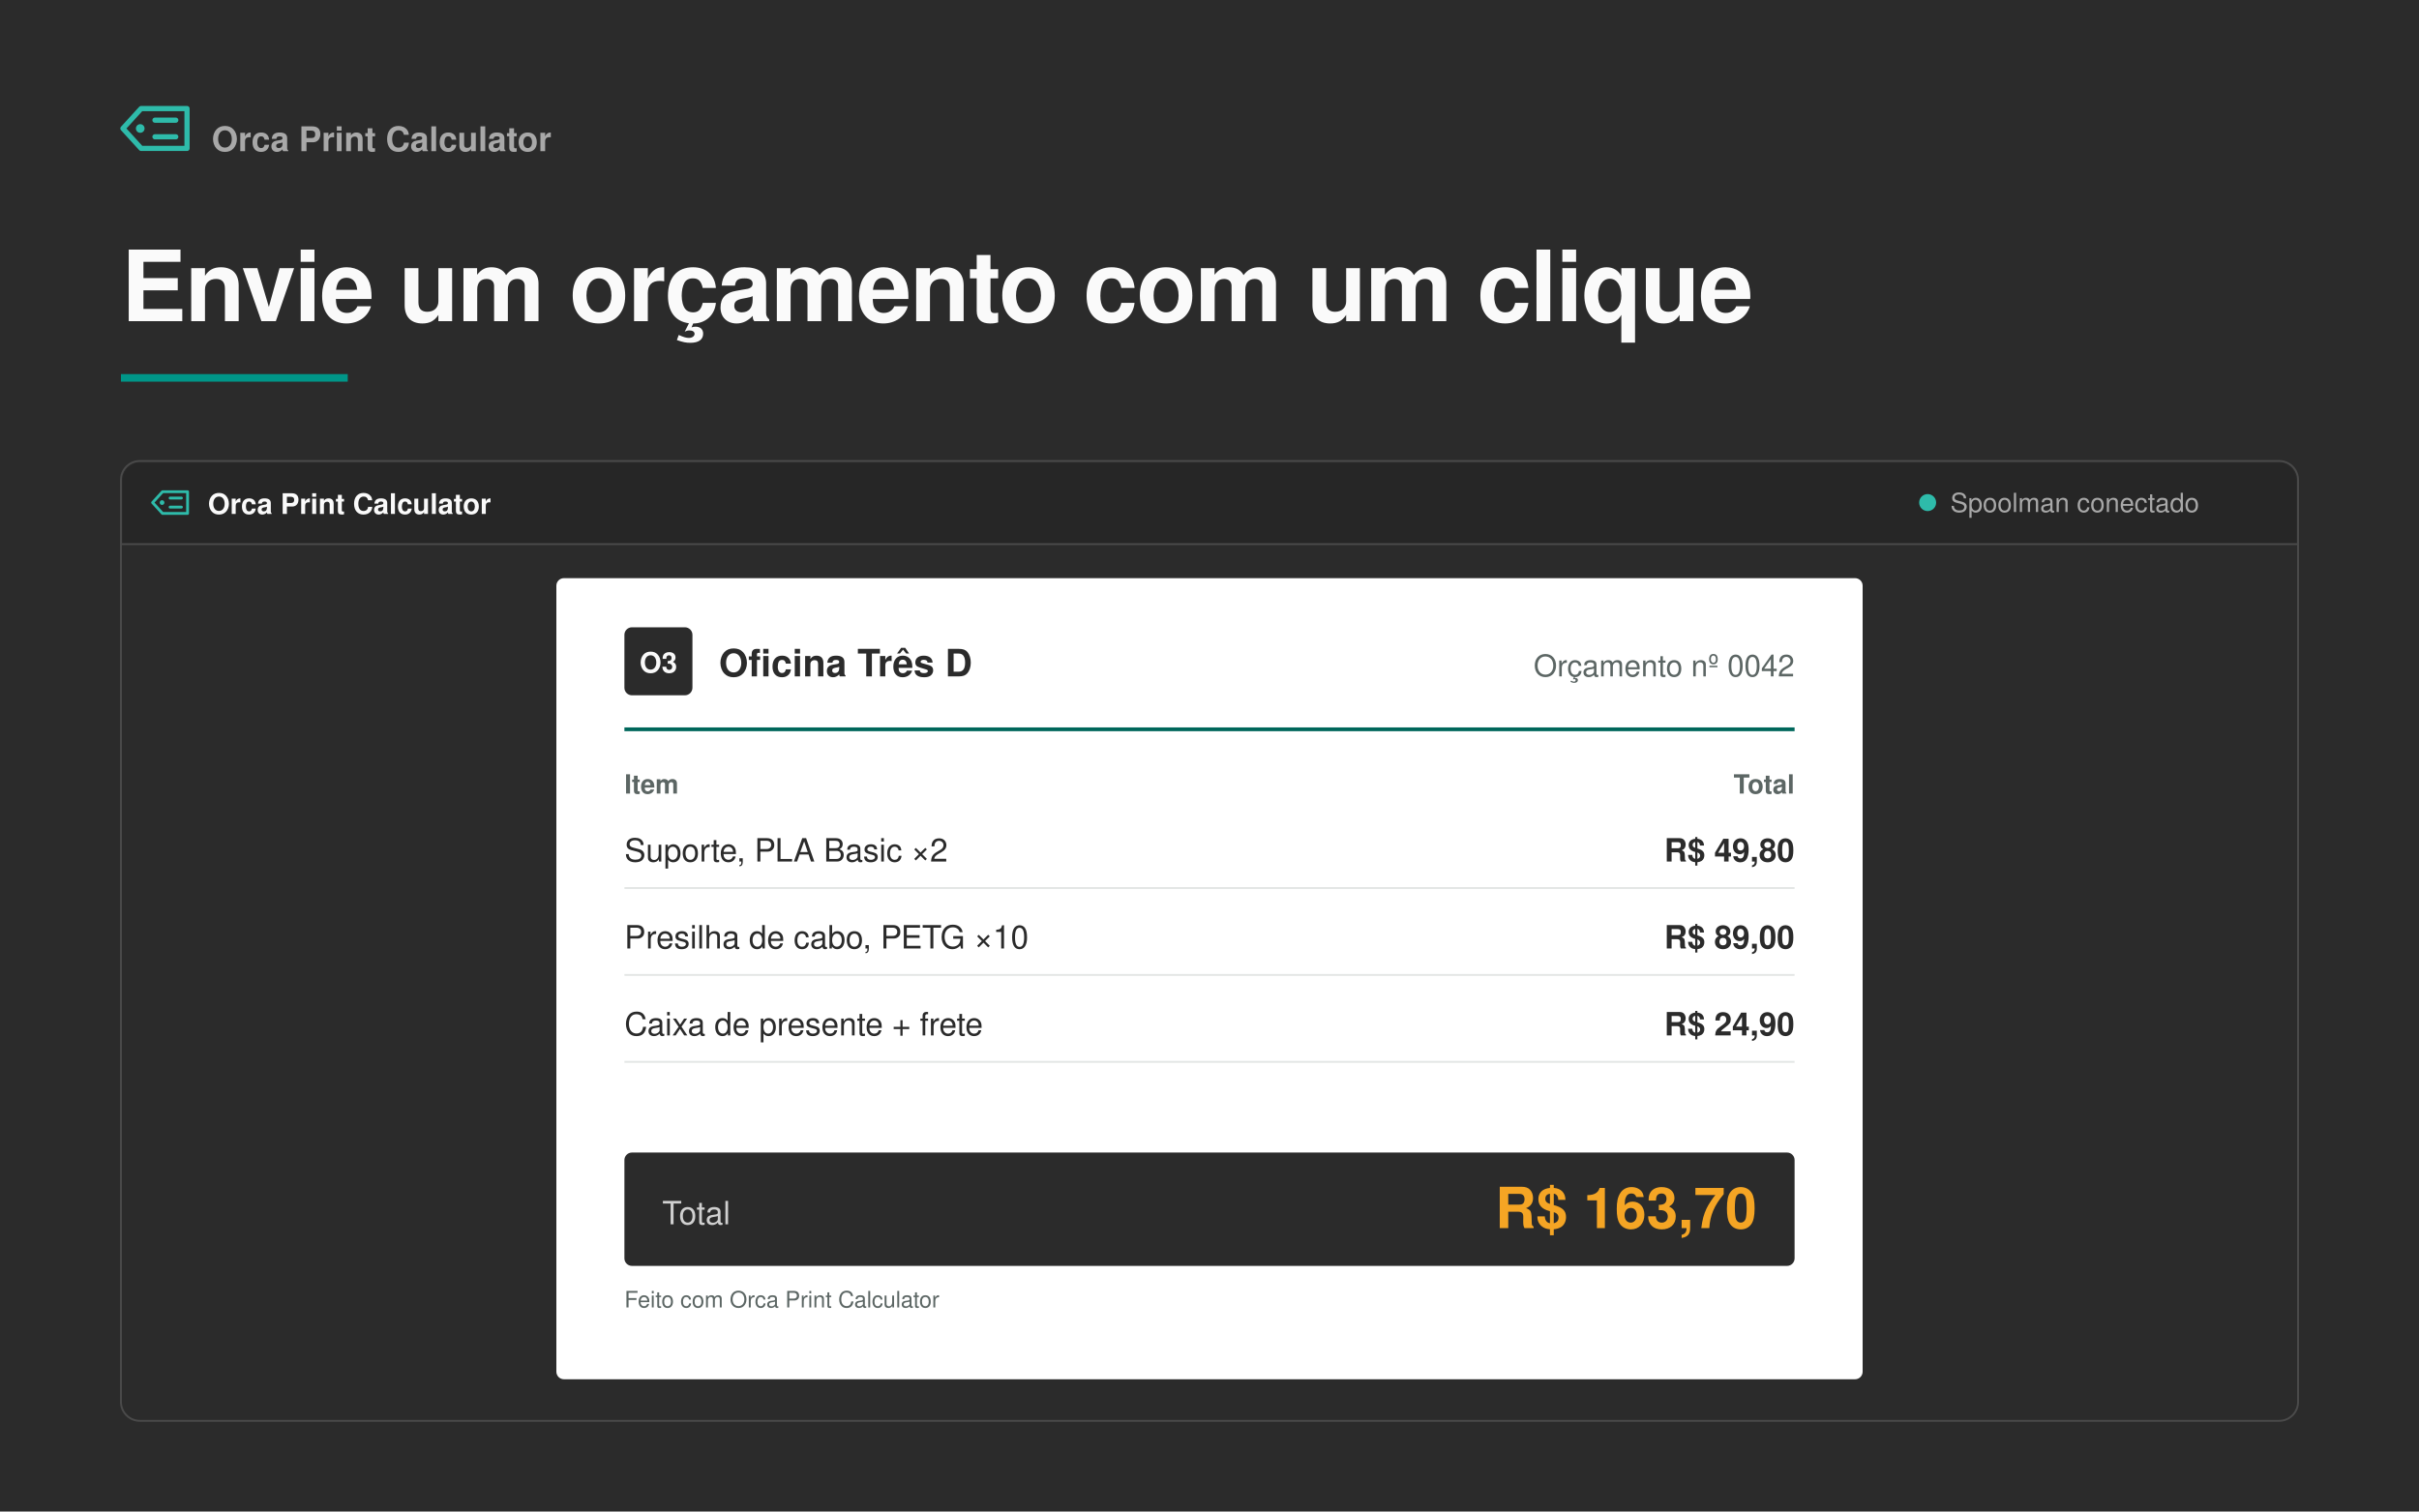
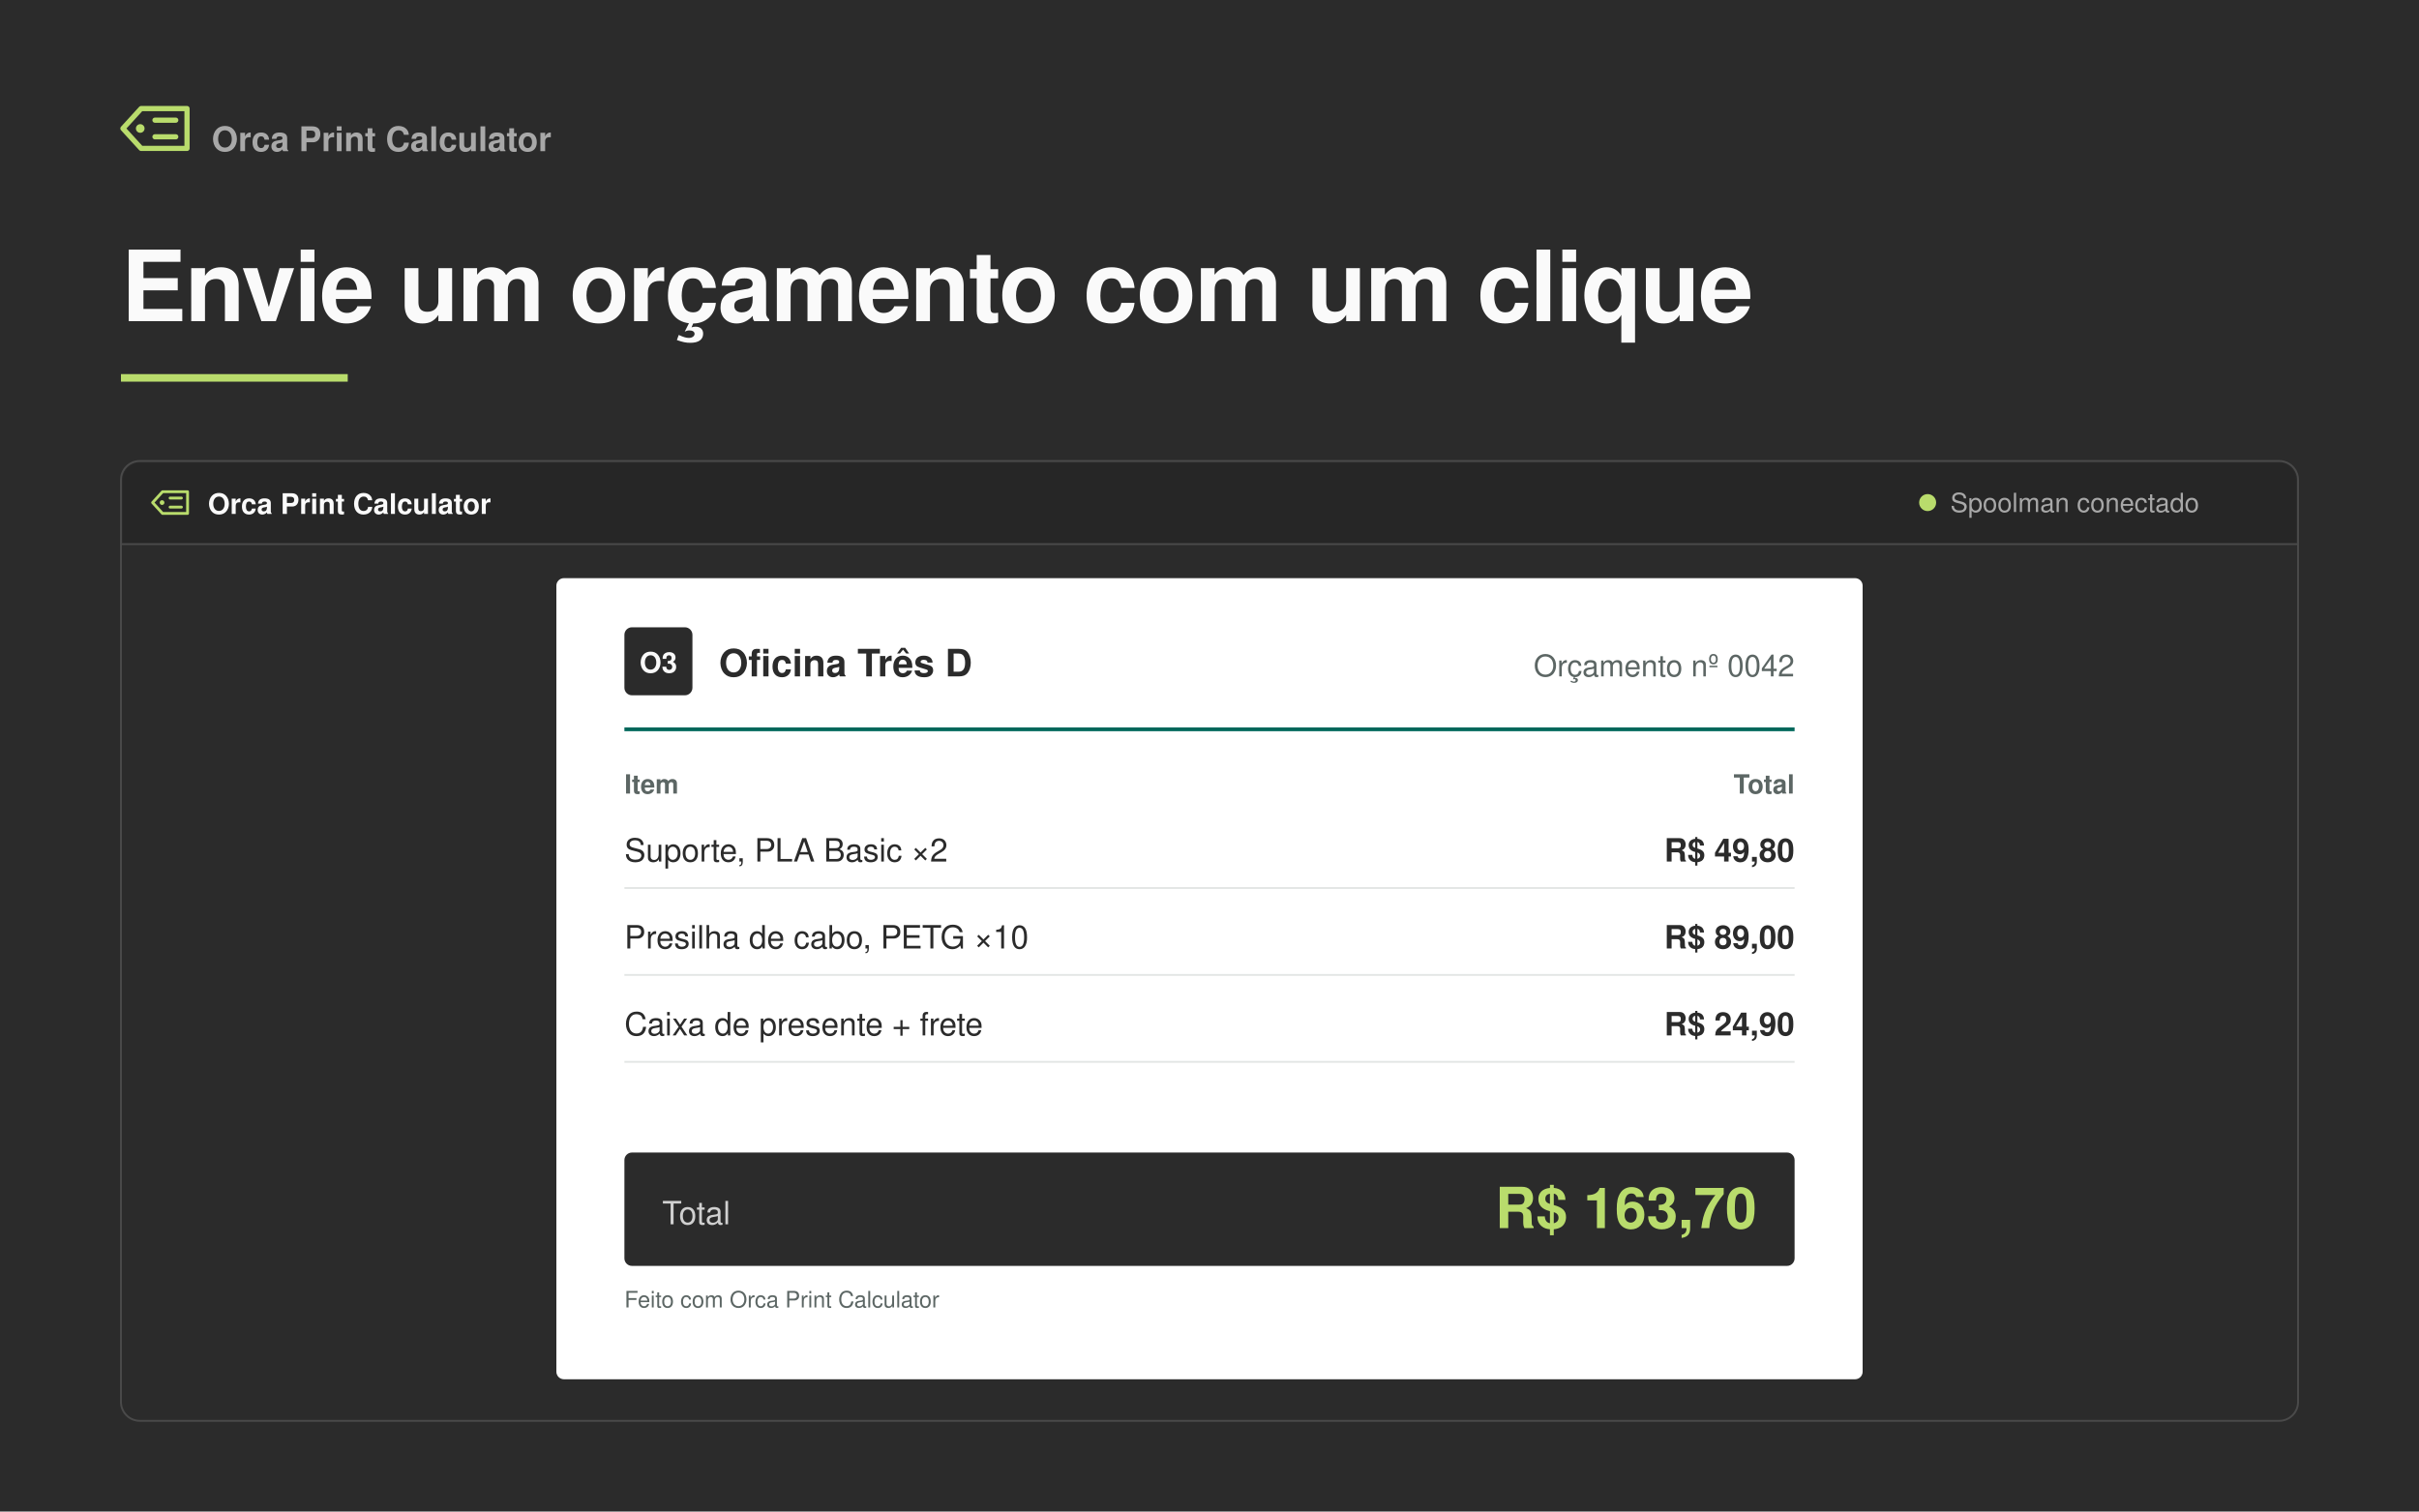
<svg xmlns="http://www.w3.org/2000/svg" width="1280" height="800" viewBox="0 0 1280 800">
  <rect x="0" y="0" width="1280" height="800" rx="0" fill="#2B2B2B" />
  <g transform="translate(60 46) scale(1.833333)">
-     <path d="M2.75 12L8 6.25H21.25V17.75H8Z" fill="none" stroke="#2EBBAA" stroke-width="1.5" stroke-linecap="round" stroke-linejoin="round" />
-     <circle cx="7.75" cy="12" r="1.25" fill="#2EBBAA" />
-     <path d="M12 9.6H18M12 14.4H18" fill="none" stroke="#2EBBAA" stroke-width="1.5" stroke-linecap="round" />
+     <path d="M2.75 12L8 6.25H21.25V17.75H8Z" fill="none" stroke="#B9DC6C" stroke-width="1.5" stroke-linecap="round" stroke-linejoin="round" />
+     <circle cx="7.75" cy="12" r="1.25" fill="#B9DC6C" />
+     <path d="M12 9.6H18M12 14.4H18" fill="none" stroke="#B9DC6C" stroke-width="1.5" stroke-linecap="round" />
  </g>
  <text x="112" y="80" font-size="18" font-weight="600" fill="#A8A8A8" text-anchor="start" font-family="'Avenir Next','Helvetica Neue',Helvetica,Arial,sans-serif">Orca Print Calculator</text>
  <text x="64" y="170" font-size="52" font-weight="700" fill="#FAFAFA" text-anchor="start" font-family="'Avenir Next','Helvetica Neue',Helvetica,Arial,sans-serif" letter-spacing="-0.015em">Envie um orçamento com um clique</text>
-   <path d="M64 200H184" stroke="#009688" stroke-width="4" />
+   <path d="M64 200H184" stroke="#B9DC6C" stroke-width="4" />
  <rect x="64" y="244" width="1152" height="508" rx="10" fill="#2B2B2B" stroke="#4A4A4A" stroke-width="1" />
  <rect x="65" y="245" width="1150" height="43" rx="9" fill="#262626" />
  <rect x="65" y="278" width="1150" height="10" rx="0" fill="#262626" />
  <g transform="translate(78 254) scale(1)">
-     <path d="M2.75 12L8 6.25H21.25V17.75H8Z" fill="none" stroke="#2EBBAA" stroke-width="1.5" stroke-linecap="round" stroke-linejoin="round" />
-     <circle cx="7.75" cy="12" r="1.25" fill="#2EBBAA" />
-     <path d="M12 9.6H18M12 14.4H18" fill="none" stroke="#2EBBAA" stroke-width="1.5" stroke-linecap="round" />
+     <path d="M2.75 12L8 6.25H21.25V17.75H8Z" fill="none" stroke="#B9DC6C" stroke-width="1.5" stroke-linecap="round" stroke-linejoin="round" />
+     <circle cx="7.75" cy="12" r="1.25" fill="#B9DC6C" />
+     <path d="M12 9.6H18M12 14.4H18" fill="none" stroke="#B9DC6C" stroke-width="1.5" stroke-linecap="round" />
  </g>
  <text x="110" y="272" font-size="15" font-weight="600" fill="#FAFAFA" text-anchor="start" font-family="'Avenir Next','Helvetica Neue',Helvetica,Arial,sans-serif">Orca Print Calculator</text>
-   <circle cx="1020" cy="266" r="4.5" fill="#2EBBAA" />
+   <circle cx="1020" cy="266" r="4.5" fill="#B9DC6C" />
  <text x="1032" y="271" font-size="14" font-weight="500" fill="#A8A8A8" text-anchor="start" font-family="'Avenir Next','Helvetica Neue',Helvetica,Arial,sans-serif">Spoolman conectado</text>
  <path d="M64 288H1216" stroke="#4A4A4A" />
  <rect x="294.4" y="306" width="691.2" height="424" rx="4" fill="#FFFFFF" />
  <rect x="330.4" y="332" width="36" height="36" rx="4" fill="#2B2B2B" />
  <text x="348.4" y="356" font-size="15" font-weight="700" fill="#FAFAFA" text-anchor="middle" font-family="'Avenir Next','Helvetica Neue',Helvetica,Arial,sans-serif">O3</text>
  <text x="380.4" y="358" font-size="20" font-weight="700" fill="#2B2B2B" text-anchor="start" font-family="'Avenir Next','Helvetica Neue',Helvetica,Arial,sans-serif">Oficina Três D</text>
  <text x="949.6" y="358" font-size="16" font-weight="500" fill="#5C6664" text-anchor="end" font-family="'Avenir Next','Helvetica Neue',Helvetica,Arial,sans-serif">Orçamento nº 0042</text>
  <path d="M330.4 386H949.6" stroke="#00675B" stroke-width="2" />
  <text x="330.4" y="420" font-size="14" font-weight="600" fill="#5C6664" text-anchor="start" font-family="'Avenir Next','Helvetica Neue',Helvetica,Arial,sans-serif">Item</text>
  <text x="949.6" y="420" font-size="14" font-weight="600" fill="#5C6664" text-anchor="end" font-family="'Avenir Next','Helvetica Neue',Helvetica,Arial,sans-serif">Total</text>
  <text x="330.4" y="456" font-size="17" font-weight="500" fill="#2B2B2B" text-anchor="start" font-family="'Avenir Next','Helvetica Neue',Helvetica,Arial,sans-serif">Suporte, PLA Basic ×2</text>
  <text x="949.6" y="456" font-size="17" font-weight="600" fill="#2B2B2B" text-anchor="end" font-family="'Avenir Next','Helvetica Neue',Helvetica,Arial,sans-serif">R$ 49,80</text>
  <path d="M330.4 470H949.6" stroke="#E3E6E5" />
  <text x="330.4" y="502" font-size="17" font-weight="500" fill="#2B2B2B" text-anchor="start" font-family="'Avenir Next','Helvetica Neue',Helvetica,Arial,sans-serif">Presilha de cabo, PETG ×10</text>
  <text x="949.6" y="502" font-size="17" font-weight="600" fill="#2B2B2B" text-anchor="end" font-family="'Avenir Next','Helvetica Neue',Helvetica,Arial,sans-serif">R$ 89,00</text>
  <path d="M330.4 516H949.6" stroke="#E3E6E5" />
  <text x="330.4" y="548" font-size="17" font-weight="500" fill="#2B2B2B" text-anchor="start" font-family="'Avenir Next','Helvetica Neue',Helvetica,Arial,sans-serif">Caixa de presente + frete</text>
  <text x="949.6" y="548" font-size="17" font-weight="600" fill="#2B2B2B" text-anchor="end" font-family="'Avenir Next','Helvetica Neue',Helvetica,Arial,sans-serif">R$ 24,90</text>
  <path d="M330.4 562H949.6" stroke="#E3E6E5" />
  <rect x="330.4" y="610" width="619.2" height="60" rx="4" fill="#2B2B2B" />
  <text x="350.4" y="648" font-size="17" font-weight="500" fill="#D0D0D0" text-anchor="start" font-family="'Avenir Next','Helvetica Neue',Helvetica,Arial,sans-serif">Total</text>
-   <text x="929.6" y="650" font-size="30" font-weight="700" fill="#F5A524" text-anchor="end" font-family="'Avenir Next','Helvetica Neue',Helvetica,Arial,sans-serif">R$ 163,70</text>
+   <text x="929.6" y="650" font-size="30" font-weight="700" fill="#B9DC6C" text-anchor="end" font-family="'Avenir Next','Helvetica Neue',Helvetica,Arial,sans-serif">R$ 163,70</text>
  <text x="330.4" y="692" font-size="12" font-weight="500" fill="#5C6664" text-anchor="start" font-family="'Avenir Next','Helvetica Neue',Helvetica,Arial,sans-serif">Feito com Orca Print Calculator</text>
</svg>
